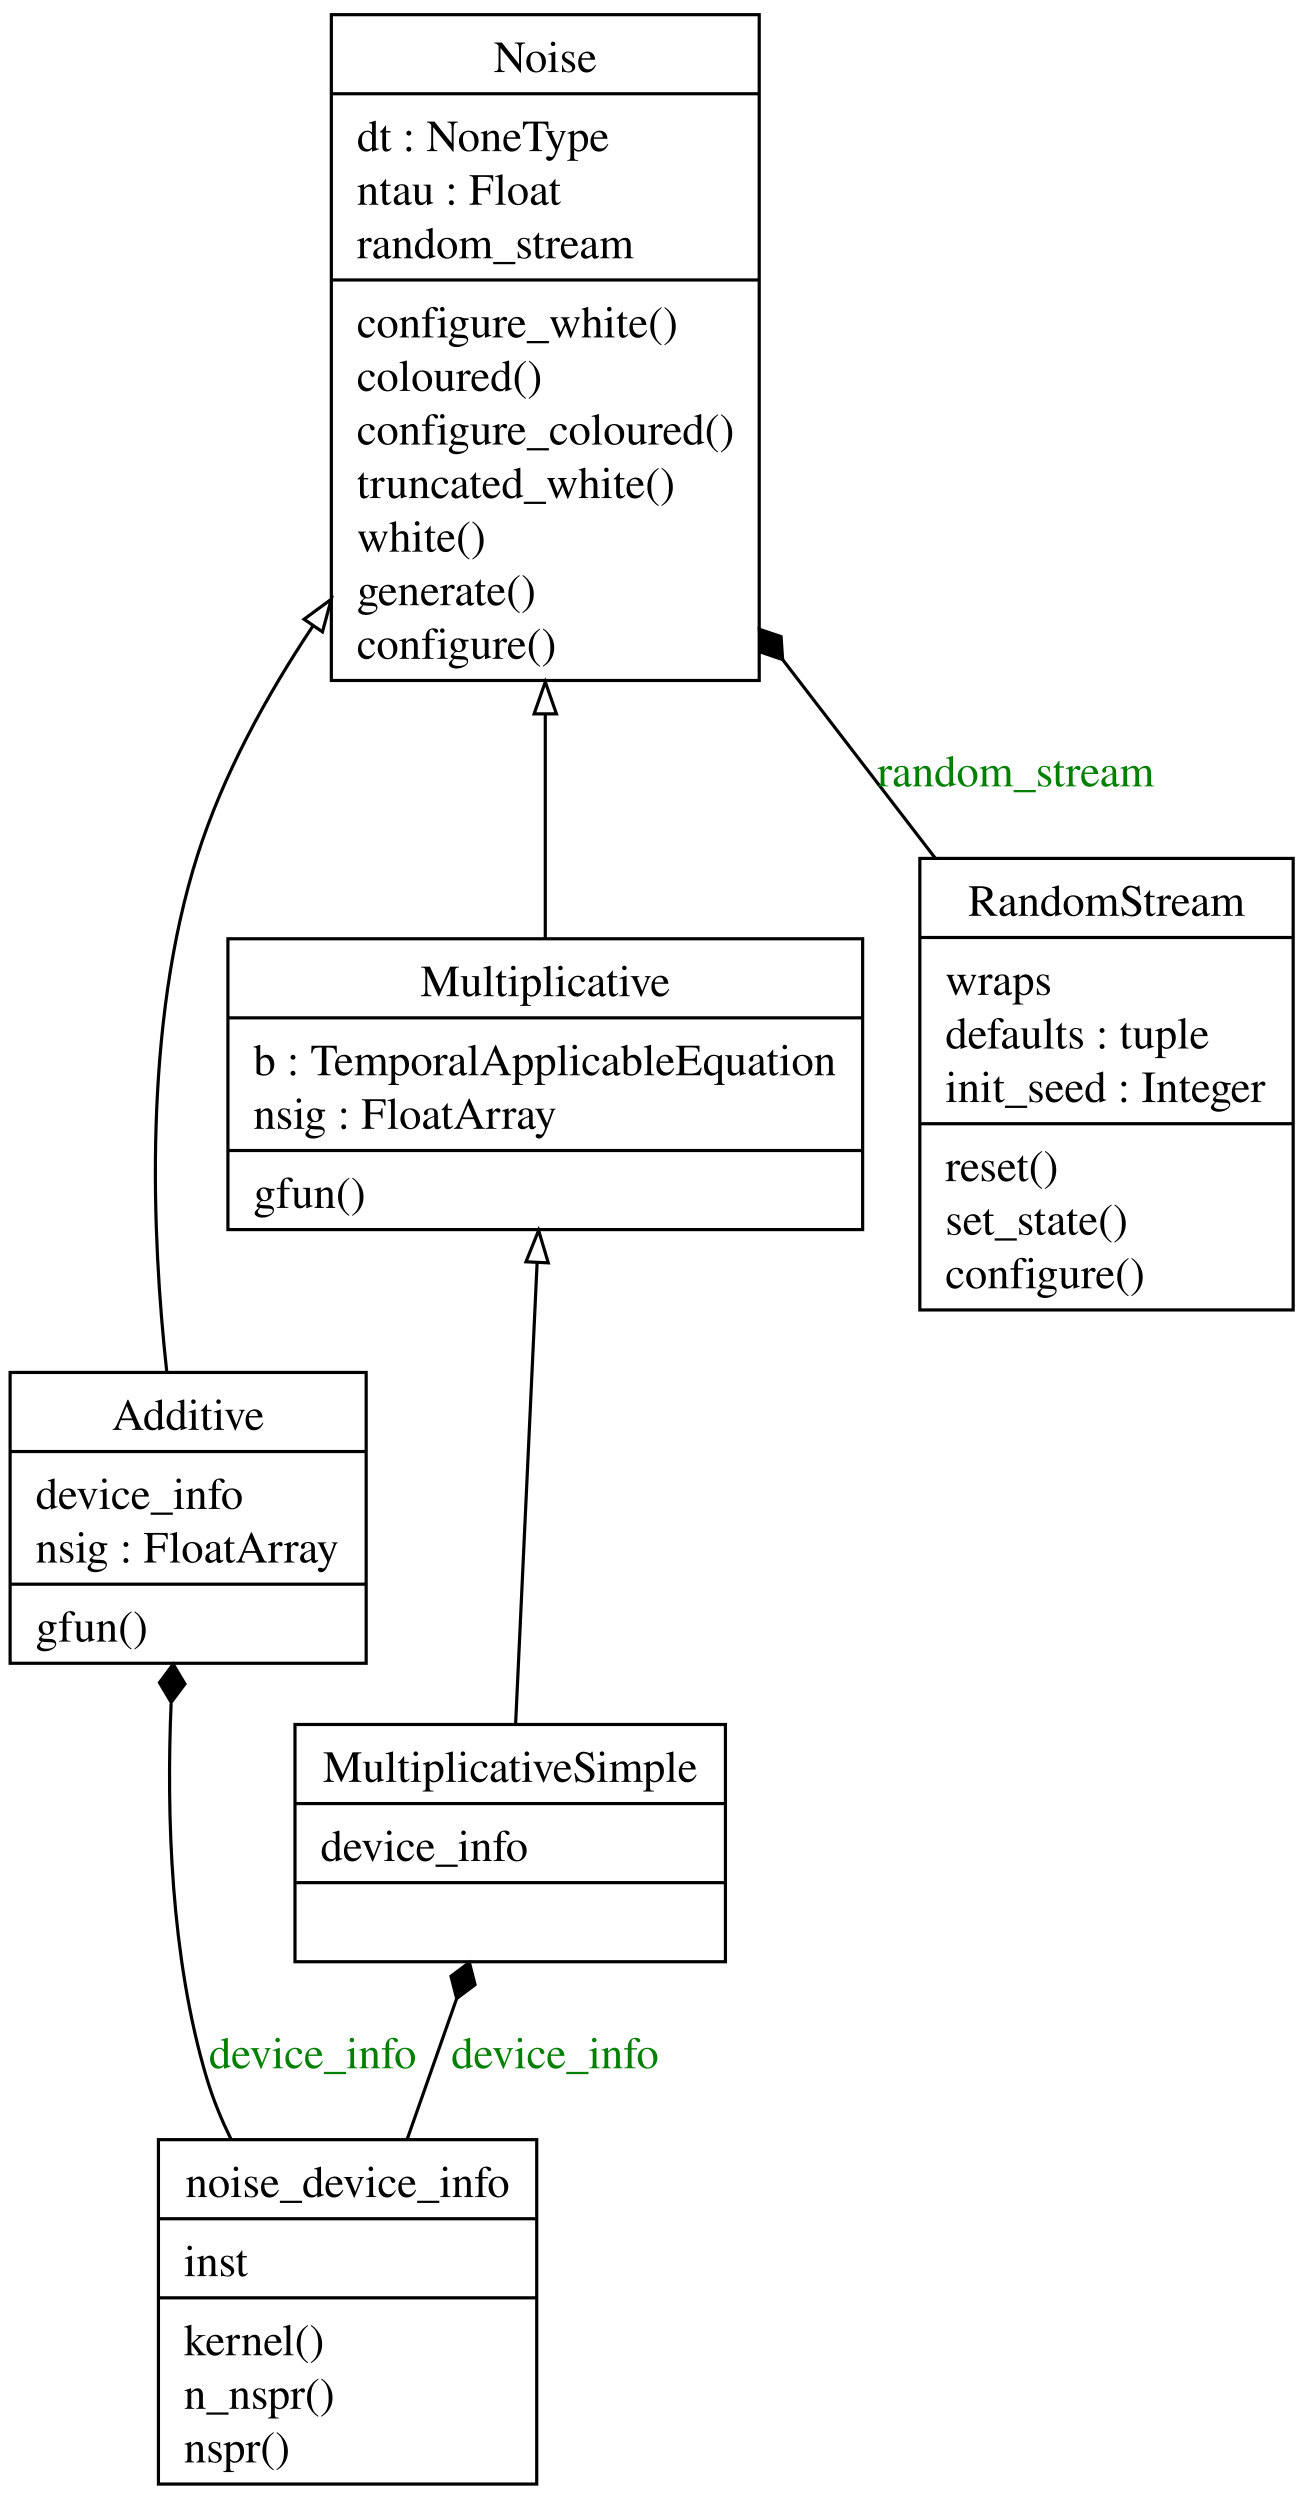
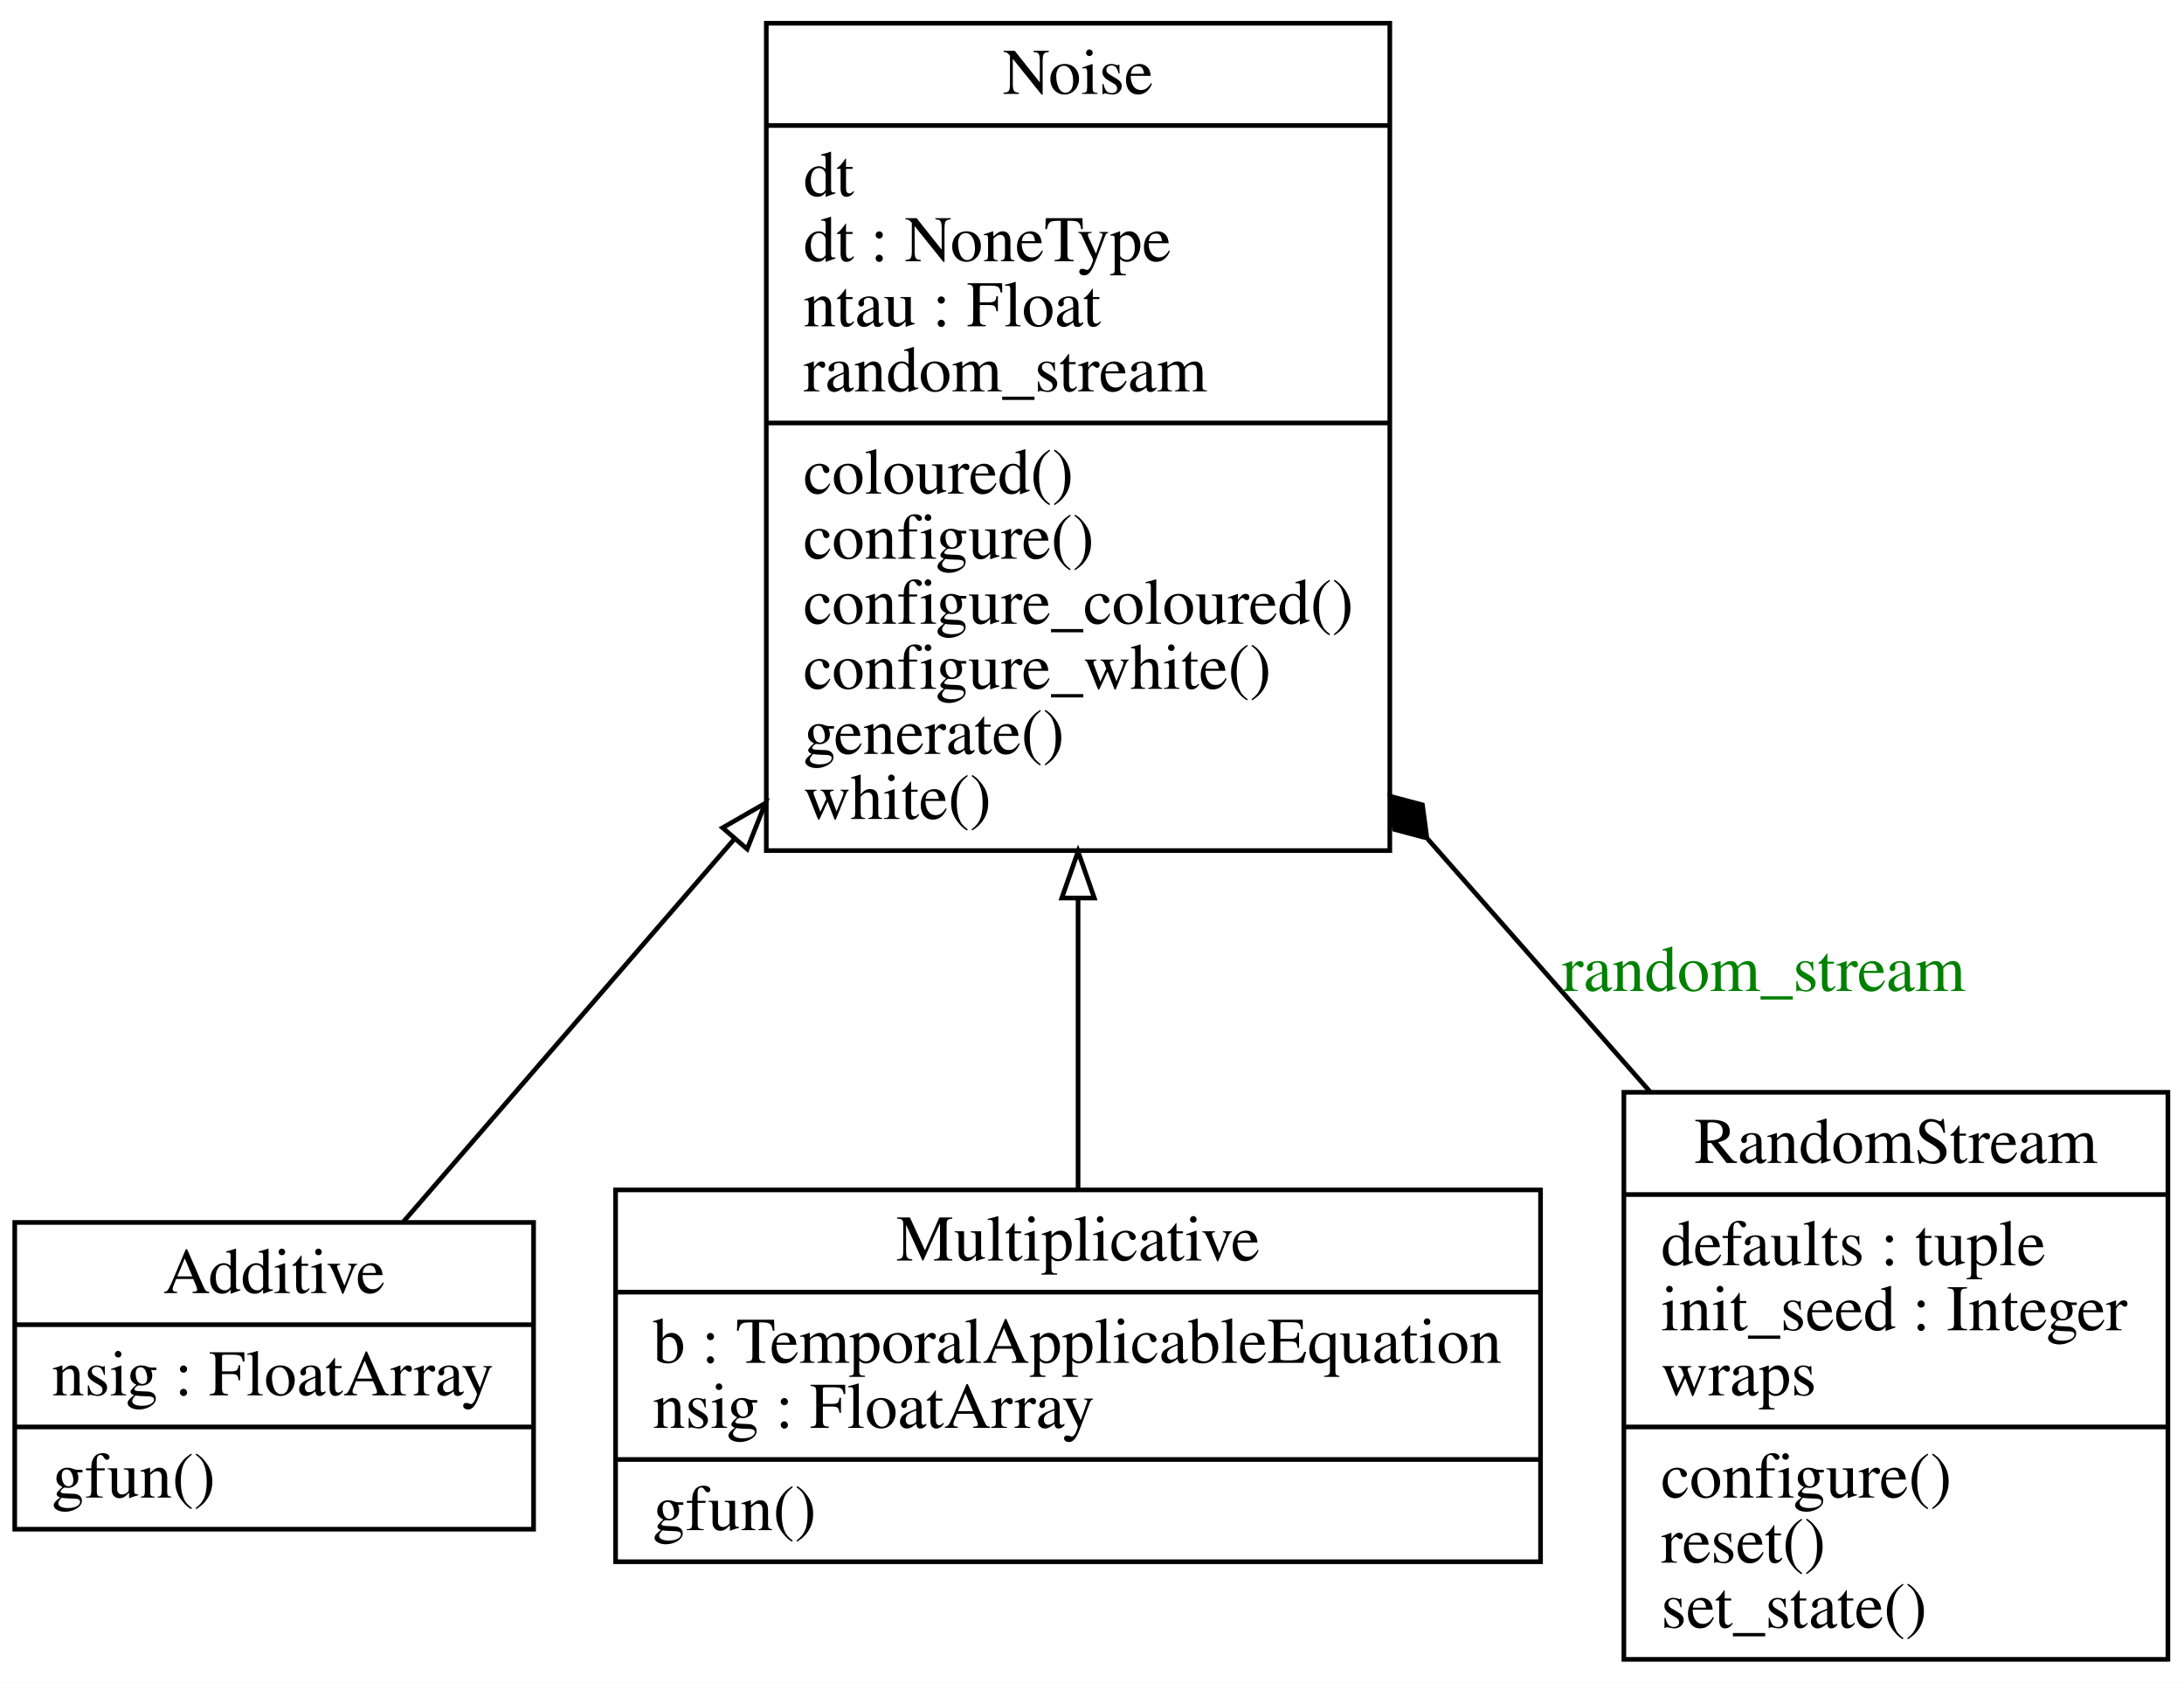
- <svg xmlns="http://www.w3.org/2000/svg" width="409pt" height="784pt" viewBox="0.00 0.00 409.00 784.00">
-   <g id="graph1" class="graph" transform="scale(1 1) rotate(0) translate(4 780)">
-     <polygon fill="white" stroke="white" points="-4,5 -4,-780 406,-780 406,5 -4,5" />
+ <svg xmlns="http://www.w3.org/2000/svg" width="470pt" height="362pt" viewBox="0.00 0.00 470.00 362.00">
+   <g id="graph0" class="graph" transform="scale(1 1) rotate(0) translate(4 358)">
+     <polygon fill="white" stroke="none" points="-4,4 -4,-358 466,-358 466,4 -4,4" />
    <g id="node1" class="node">
-       <polygon fill="none" stroke="black" points="-0.828,-258.4 -0.828,-349.6 110.828,-349.6 110.828,-258.4 -0.828,-258.4" />
-       <text text-anchor="middle" x="55" y="-331.6" font-family="Times,serif" font-size="14.00">Additive</text>
-       <polyline fill="none" stroke="black" points="-0.828,-324.8 110.828,-324.8 " />
-       <text text-anchor="start" x="7.172" y="-306.8" font-family="Times,serif" font-size="14.00">device_info</text>
-       <text text-anchor="start" x="7.172" y="-290" font-family="Times,serif" font-size="14.00">nsig : FloatArray</text>
-       <polyline fill="none" stroke="black" points="-0.828,-283.2 110.828,-283.2 " />
-       <text text-anchor="start" x="7.172" y="-265.2" font-family="Times,serif" font-size="14.00">gfun()</text>
+       <polygon fill="none" stroke="black" points="-0.828,-29 -0.828,-95 110.828,-95 110.828,-29 -0.828,-29" />
+       <text text-anchor="middle" x="55" y="-79.8" font-family="Times,serif" font-size="14.00">Additive</text>
+       <polyline fill="none" stroke="black" points="-0.828,-73 110.828,-73 " />
+       <text text-anchor="start" x="7.172" y="-57.8" font-family="Times,serif" font-size="14.00">nsig : FloatArray</text>
+       <polyline fill="none" stroke="black" points="-0.828,-51 110.828,-51 " />
+       <text text-anchor="start" x="7.172" y="-35.8" font-family="Times,serif" font-size="14.00">gfun()</text>
+     </g>
+     <g id="node3" class="node">
+       <polygon fill="none" stroke="black" points="160.91,-175 160.91,-353 295.09,-353 295.09,-175 160.91,-175" />
+       <text text-anchor="middle" x="228" y="-337.8" font-family="Times,serif" font-size="14.00">Noise</text>
+       <polyline fill="none" stroke="black" points="160.91,-331 295.09,-331 " />
+       <text text-anchor="start" x="168.91" y="-315.8" font-family="Times,serif" font-size="14.00">dt</text>
+       <text text-anchor="start" x="168.91" y="-301.8" font-family="Times,serif" font-size="14.00">dt : NoneType</text>
+       <text text-anchor="start" x="168.91" y="-287.8" font-family="Times,serif" font-size="14.00">ntau : Float</text>
+       <text text-anchor="start" x="168.91" y="-273.8" font-family="Times,serif" font-size="14.00">random_stream</text>
+       <polyline fill="none" stroke="black" points="160.91,-267 295.09,-267 " />
+       <text text-anchor="start" x="168.91" y="-251.8" font-family="Times,serif" font-size="14.00">coloured()</text>
+       <text text-anchor="start" x="168.91" y="-237.8" font-family="Times,serif" font-size="14.00">configure()</text>
+       <text text-anchor="start" x="168.91" y="-223.8" font-family="Times,serif" font-size="14.00">configure_coloured()</text>
+       <text text-anchor="start" x="168.91" y="-209.8" font-family="Times,serif" font-size="14.00">configure_white()</text>
+       <text text-anchor="start" x="168.91" y="-195.8" font-family="Times,serif" font-size="14.00">generate()</text>
+       <text text-anchor="start" x="168.91" y="-181.8" font-family="Times,serif" font-size="14.00">white()</text>
+     </g>
+     <g id="edge1" class="edge">
+       <path fill="none" stroke="black" d="M82.795,-95.133C102.085,-117.433 128.748,-148.258 153.968,-177.414" />
+       <polygon fill="none" stroke="black" points="151.499,-179.909 160.688,-185.183 156.793,-175.33 151.499,-179.909" />
+     </g>
+     <g id="node2" class="node">
+       <polygon fill="none" stroke="black" points="128.474,-22 128.474,-102 327.526,-102 327.526,-22 128.474,-22" />
+       <text text-anchor="middle" x="228" y="-86.8" font-family="Times,serif" font-size="14.00">Multiplicative</text>
+       <polyline fill="none" stroke="black" points="128.474,-80 327.526,-80 " />
+       <text text-anchor="start" x="136.474" y="-64.8" font-family="Times,serif" font-size="14.00">b : TemporalApplicableEquation</text>
+       <text text-anchor="start" x="136.474" y="-50.8" font-family="Times,serif" font-size="14.00">nsig : FloatArray</text>
+       <polyline fill="none" stroke="black" points="128.474,-44 327.526,-44 " />
+       <text text-anchor="start" x="136.474" y="-28.8" font-family="Times,serif" font-size="14.00">gfun()</text>
+     </g>
+     <g id="edge2" class="edge">
+       <path fill="none" stroke="black" d="M228,-102.037C228,-120.077 228,-142.398 228,-164.613" />
+       <polygon fill="none" stroke="black" points="224.5,-164.796 228,-174.796 231.5,-164.796 224.5,-164.796" />
    </g>
    <g id="node4" class="node">
-       <polygon fill="none" stroke="black" points="99.91,-566.6 99.91,-775.4 234.09,-775.4 234.09,-566.6 99.91,-566.6" />
-       <text text-anchor="middle" x="167" y="-757.4" font-family="Times,serif" font-size="14.00">Noise</text>
-       <polyline fill="none" stroke="black" points="99.91,-750.6 234.09,-750.6 " />
-       <text text-anchor="start" x="107.91" y="-732.6" font-family="Times,serif" font-size="14.00">dt : NoneType</text>
-       <text text-anchor="start" x="107.91" y="-715.8" font-family="Times,serif" font-size="14.00">ntau : Float</text>
-       <text text-anchor="start" x="107.91" y="-699" font-family="Times,serif" font-size="14.00">random_stream</text>
-       <polyline fill="none" stroke="black" points="99.91,-692.2 234.09,-692.2 " />
-       <text text-anchor="start" x="107.91" y="-674.2" font-family="Times,serif" font-size="14.00">configure_white()</text>
-       <text text-anchor="start" x="107.91" y="-657.4" font-family="Times,serif" font-size="14.00">coloured()</text>
-       <text text-anchor="start" x="107.91" y="-640.6" font-family="Times,serif" font-size="14.00">configure_coloured()</text>
-       <text text-anchor="start" x="107.91" y="-623.8" font-family="Times,serif" font-size="14.00">truncated_white()</text>
-       <text text-anchor="start" x="107.91" y="-607" font-family="Times,serif" font-size="14.00">white()</text>
-       <text text-anchor="start" x="107.91" y="-590.2" font-family="Times,serif" font-size="14.00">generate()</text>
-       <text text-anchor="start" x="107.91" y="-573.4" font-family="Times,serif" font-size="14.00">configure()</text>
+       <polygon fill="none" stroke="black" points="345.462,-1 345.462,-123 462.538,-123 462.538,-1 345.462,-1" />
+       <text text-anchor="middle" x="404" y="-107.8" font-family="Times,serif" font-size="14.00">RandomStream</text>
+       <polyline fill="none" stroke="black" points="345.462,-101 462.538,-101 " />
+       <text text-anchor="start" x="353.462" y="-85.8" font-family="Times,serif" font-size="14.00">defaults : tuple</text>
+       <text text-anchor="start" x="353.462" y="-71.8" font-family="Times,serif" font-size="14.00">init_seed : Integer</text>
+       <text text-anchor="start" x="353.462" y="-57.8" font-family="Times,serif" font-size="14.00">wraps</text>
+       <polyline fill="none" stroke="black" points="345.462,-51 462.538,-51 " />
+       <text text-anchor="start" x="353.462" y="-35.8" font-family="Times,serif" font-size="14.00">configure()</text>
+       <text text-anchor="start" x="353.462" y="-21.8" font-family="Times,serif" font-size="14.00">reset()</text>
+       <text text-anchor="start" x="353.462" y="-7.8" font-family="Times,serif" font-size="14.00">set_state()</text>
    </g>
-     <g id="edge2" class="edge">
-       <path fill="none" stroke="black" d="M48.295,-349.812C43.591,-392.571 40.83,-458.248 58,-512 66.003,-537.052 79.43,-561.674 94.177,-583.749" />
-       <polygon fill="none" stroke="black" points="91.345,-585.809 99.884,-592.081 97.12,-581.853 91.345,-585.809" />
-     </g>
-     <g id="node2" class="node">
-       <polygon fill="none" stroke="black" points="67.474,-394.4 67.474,-485.6 266.526,-485.6 266.526,-394.4 67.474,-394.4" />
-       <text text-anchor="middle" x="167" y="-467.6" font-family="Times,serif" font-size="14.00">Multiplicative</text>
-       <polyline fill="none" stroke="black" points="67.474,-460.8 266.526,-460.8 " />
-       <text text-anchor="start" x="75.474" y="-442.8" font-family="Times,serif" font-size="14.00">b : TemporalApplicableEquation</text>
-       <text text-anchor="start" x="75.474" y="-426" font-family="Times,serif" font-size="14.00">nsig : FloatArray</text>
-       <polyline fill="none" stroke="black" points="67.474,-419.2 266.526,-419.2 " />
-       <text text-anchor="start" x="75.474" y="-401.2" font-family="Times,serif" font-size="14.00">gfun()</text>
-     </g>
-     <g id="edge4" class="edge">
-       <path fill="none" stroke="black" d="M167,-485.697C167,-505.946 167,-530.905 167,-555.842" />
-       <polygon fill="none" stroke="black" points="163.5,-556.136 167,-566.136 170.5,-556.136 163.5,-556.136" />
-     </g>
-     <g id="node3" class="node">
-       <polygon fill="none" stroke="black" points="88.507,-164.8 88.507,-239.2 223.493,-239.2 223.493,-164.8 88.507,-164.8" />
-       <text text-anchor="middle" x="156" y="-221.2" font-family="Times,serif" font-size="14.00">MultiplicativeSimple</text>
-       <polyline fill="none" stroke="black" points="88.507,-214.4 223.493,-214.4 " />
-       <text text-anchor="start" x="96.507" y="-196.4" font-family="Times,serif" font-size="14.00">device_info</text>
-       <polyline fill="none" stroke="black" points="88.507,-189.6 223.493,-189.6 " />
-       <text text-anchor="middle" x="156" y="-171.6" font-family="Times,serif" font-size="14.00"> </text>
-     </g>
-     <g id="edge6" class="edge">
-       <path fill="none" stroke="black" d="M157.695,-239.358C159.495,-277.983 162.362,-339.498 164.439,-384.044" />
-       <polygon fill="none" stroke="black" points="160.947,-384.3 164.908,-394.126 167.939,-383.974 160.947,-384.3" />
-     </g>
-     <g id="node5" class="node">
-       <polygon fill="none" stroke="black" points="284.462,-369.2 284.462,-510.8 401.538,-510.8 401.538,-369.2 284.462,-369.2" />
-       <text text-anchor="middle" x="343" y="-492.8" font-family="Times,serif" font-size="14.00">RandomStream</text>
-       <polyline fill="none" stroke="black" points="284.462,-486 401.538,-486 " />
-       <text text-anchor="start" x="292.462" y="-468" font-family="Times,serif" font-size="14.00">wraps</text>
-       <text text-anchor="start" x="292.462" y="-451.2" font-family="Times,serif" font-size="14.00">defaults : tuple</text>
-       <text text-anchor="start" x="292.462" y="-434.4" font-family="Times,serif" font-size="14.00">init_seed : Integer</text>
-       <polyline fill="none" stroke="black" points="284.462,-427.6 401.538,-427.6 " />
-       <text text-anchor="start" x="292.462" y="-409.6" font-family="Times,serif" font-size="14.00">reset()</text>
-       <text text-anchor="start" x="292.462" y="-392.8" font-family="Times,serif" font-size="14.00">set_state()</text>
-       <text text-anchor="start" x="292.462" y="-376" font-family="Times,serif" font-size="14.00">configure()</text>
-     </g>
-     <g id="edge8" class="edge">
-       <path fill="none" stroke="black" d="M289.238,-510.952C274.16,-530.571 257.492,-552.257 241.442,-573.141" />
-       <polygon fill="black" stroke="black" points="241.431,-573.155 240.946,-580.35 234.119,-582.67 234.603,-575.475 241.431,-573.155" />
-       <text text-anchor="middle" x="314.542" y="-533.4" font-family="Times,serif" font-size="14.00" fill="green">random_stream</text>
-     </g>
-     <g id="node6" class="node">
-       <polygon fill="none" stroke="black" points="45.683,-1 45.683,-109 164.317,-109 164.317,-1 45.683,-1" />
-       <text text-anchor="middle" x="105" y="-91" font-family="Times,serif" font-size="14.00">noise_device_info</text>
-       <polyline fill="none" stroke="black" points="45.683,-84.2 164.317,-84.2 " />
-       <text text-anchor="start" x="53.683" y="-66.2" font-family="Times,serif" font-size="14.00">inst</text>
-       <polyline fill="none" stroke="black" points="45.683,-59.4 164.317,-59.4 " />
-       <text text-anchor="start" x="53.683" y="-41.4" font-family="Times,serif" font-size="14.00">kernel()</text>
-       <text text-anchor="start" x="53.683" y="-24.6" font-family="Times,serif" font-size="14.00">n_nspr()</text>
-       <text text-anchor="start" x="53.683" y="-7.8" font-family="Times,serif" font-size="14.00">nspr()</text>
-     </g>
-     <g id="edge10" class="edge">
-       <path fill="none" stroke="black" d="M68.389,-109.234C65.405,-115.362 62.813,-121.683 60.917,-128 49.475,-166.119 48.189,-211.019 49.663,-245.795" />
-       <polygon fill="black" stroke="black" points="49.681,-246.134 53.994,-251.914 50.318,-258.117 46.005,-252.338 49.681,-246.134" />
-       <text text-anchor="middle" x="94.041" y="-131.4" font-family="Times,serif" font-size="14.00" fill="green">device_info</text>
-     </g>
-     <g id="edge12" class="edge">
-       <path fill="none" stroke="black" d="M123.701,-109.169C128.765,-123.566 134.214,-139.061 139.169,-153.146" />
-       <polygon fill="black" stroke="black" points="139.213,-153.271 144.977,-157.604 143.194,-164.592 137.43,-160.259 139.213,-153.271" />
-       <text text-anchor="middle" x="170.042" y="-131.4" font-family="Times,serif" font-size="14.00" fill="green">device_info</text>
+     <g id="edge3" class="edge">
+       <path fill="none" stroke="black" d="M351.194,-123.007C336.122,-140.134 319.402,-159.135 303.264,-177.472" />
+       <polygon fill="black" stroke="black" points="303.074,-177.689 302.113,-184.836 295.146,-186.698 296.107,-179.551 303.074,-177.689" />
+       <text text-anchor="middle" x="375.542" y="-144.8" font-family="Times,serif" font-size="14.00" fill="green">random_stream</text>
    </g>
  </g>
</svg>
